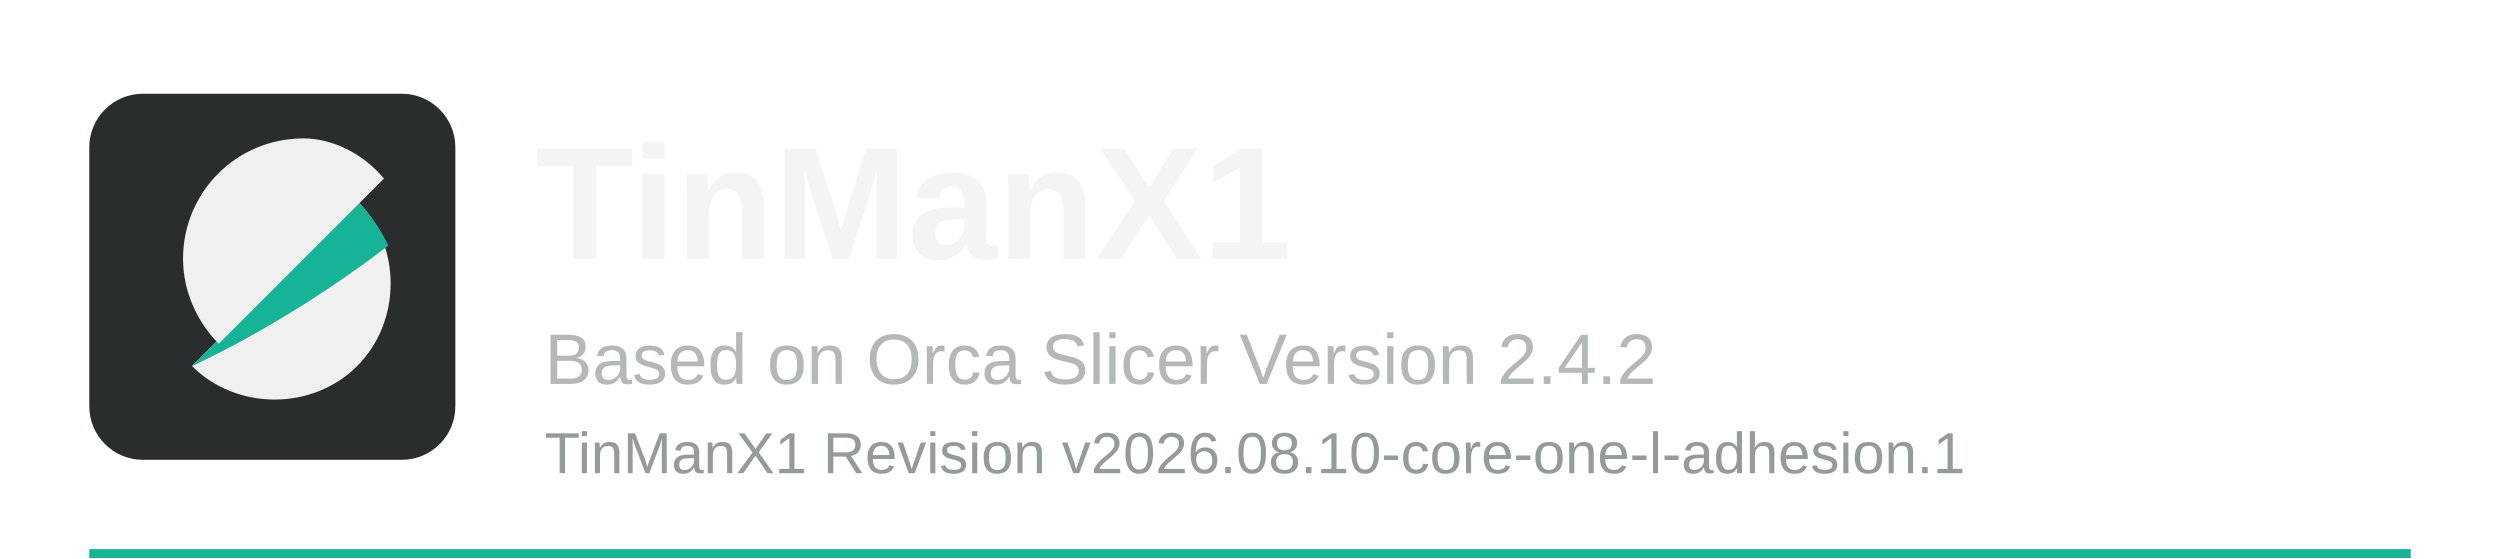
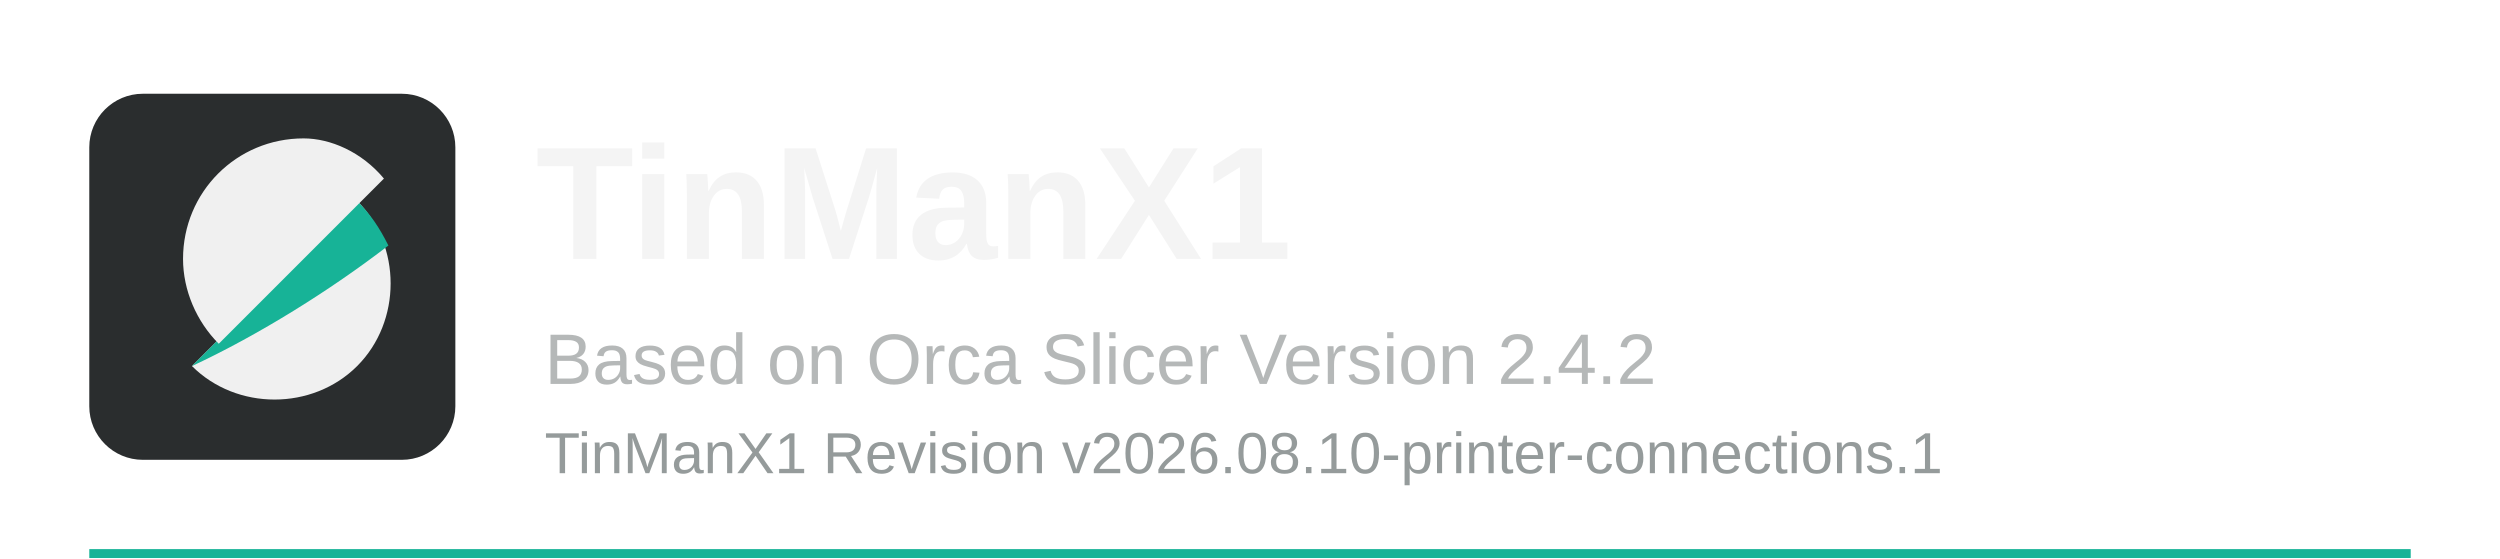
<svg xmlns="http://www.w3.org/2000/svg" width="560" height="125" viewBox="0 0 560 125">
  <rect x="20" y="123" width="520" height="2" fill="#17b397" />
  <rect x="20" y="21" width="82" height="82" rx="12" fill="#2a2d2e" />
  <path d="M43 82c10 10 27 10 37 0s10-27 0-37L43 82z" fill="#f0f0f0" />
  <path d="M80 45L43 82c15-7 31-17 44-27-2-4-4-7-7-10z" fill="#17b397" />
  <path d="M68 31c-15 0-27 12-27 27 0 7 3 14 8 19l37-37c-5-6-12-9-18-9z" fill="#f0f0f0" />
  <text x="120" y="58" font-family="Arial, Helvetica, sans-serif" font-size="36" font-weight="700" fill="#f4f4f4">TinManX1</text>
  <text x="122" y="86" font-family="Arial, Helvetica, sans-serif" font-size="16" fill="#b5b8b8">Based on Orca Slicer Version 2.4.2</text>
-   <text x="122" y="106" font-family="Arial, Helvetica, sans-serif" font-size="13" fill="#959b9b">TinManX1 Revision v2026.08.10-core-one-l-adhesion.1</text>
+   <text x="122" y="106" font-family="Arial, Helvetica, sans-serif" font-size="13" fill="#959b9b">TinManX1 Revision v2026.08.10-printer-connections.1</text>
</svg>
